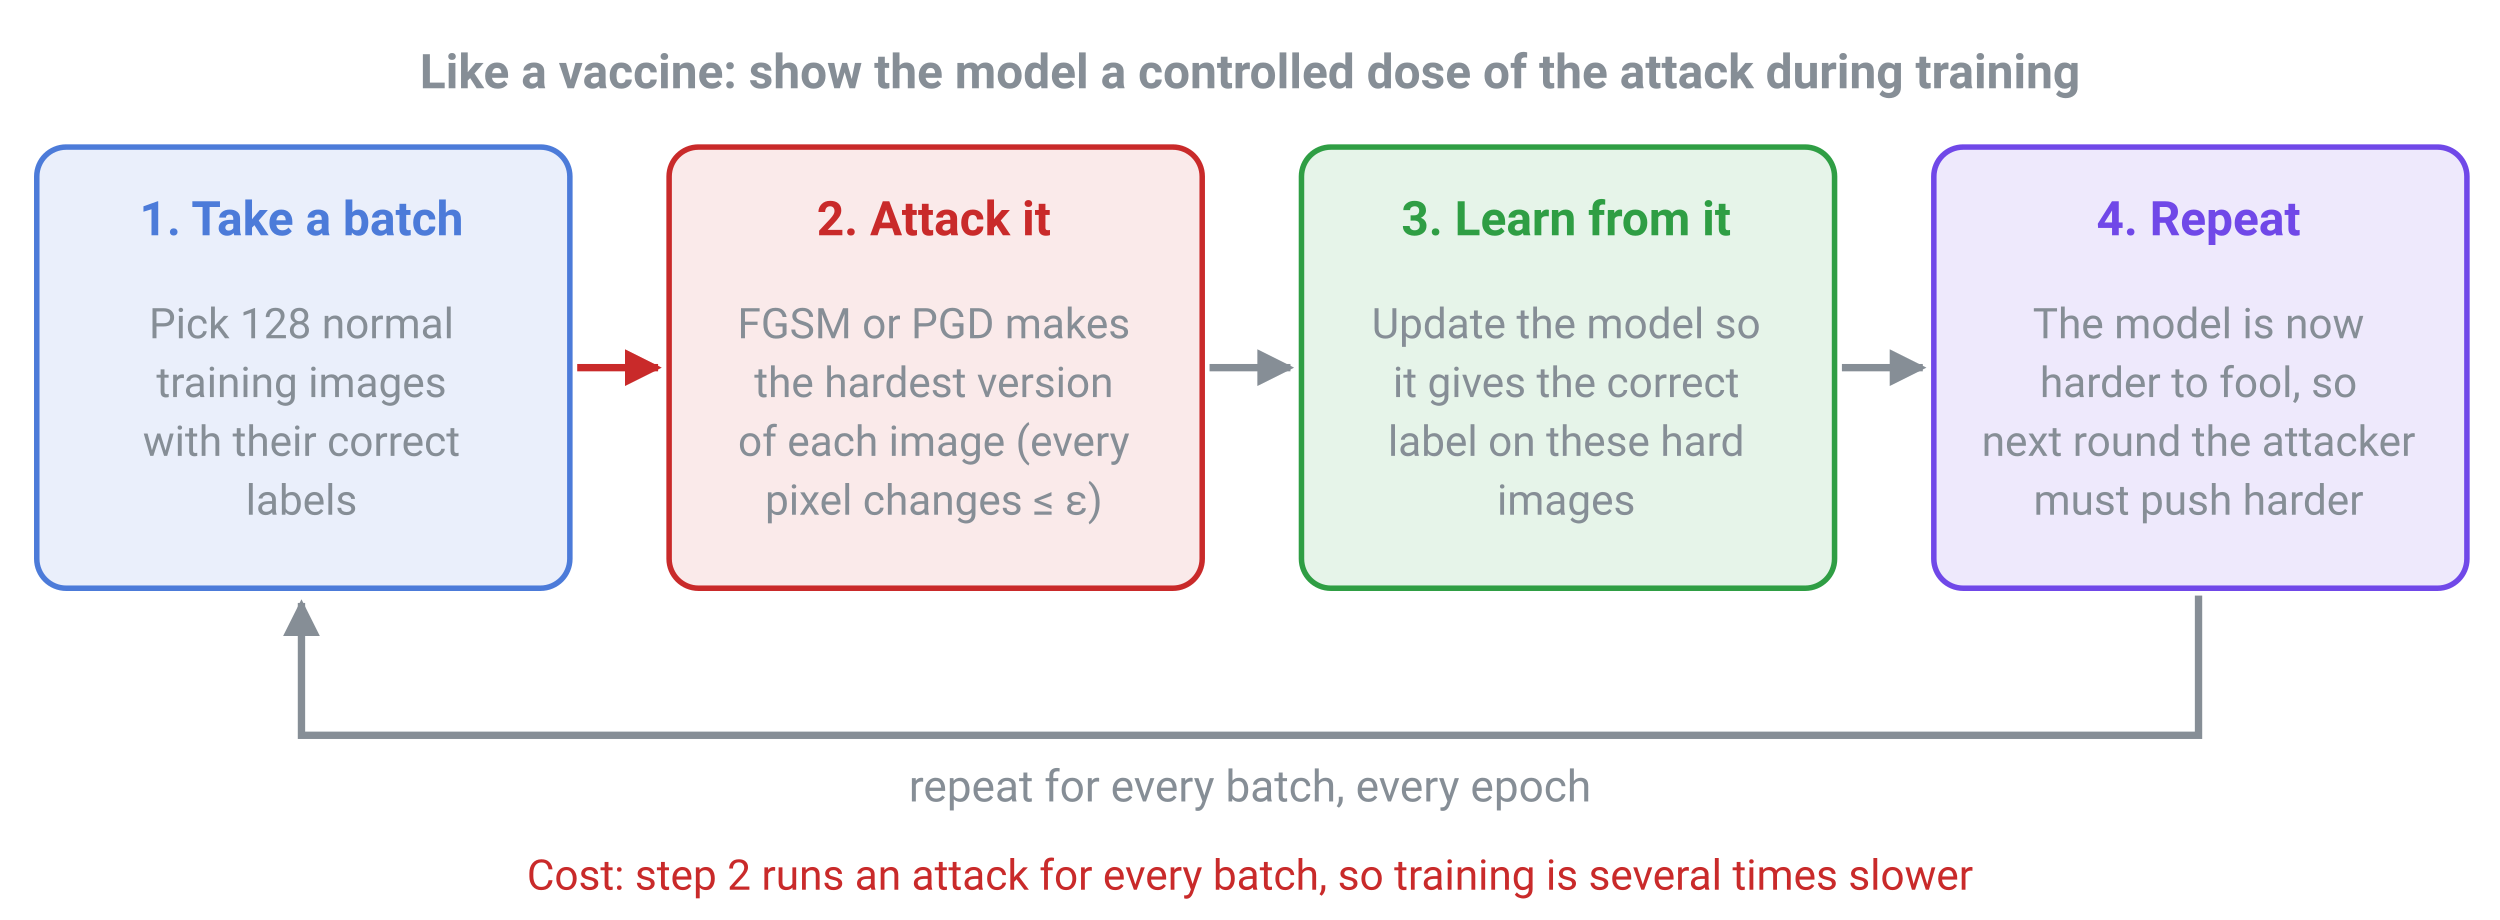
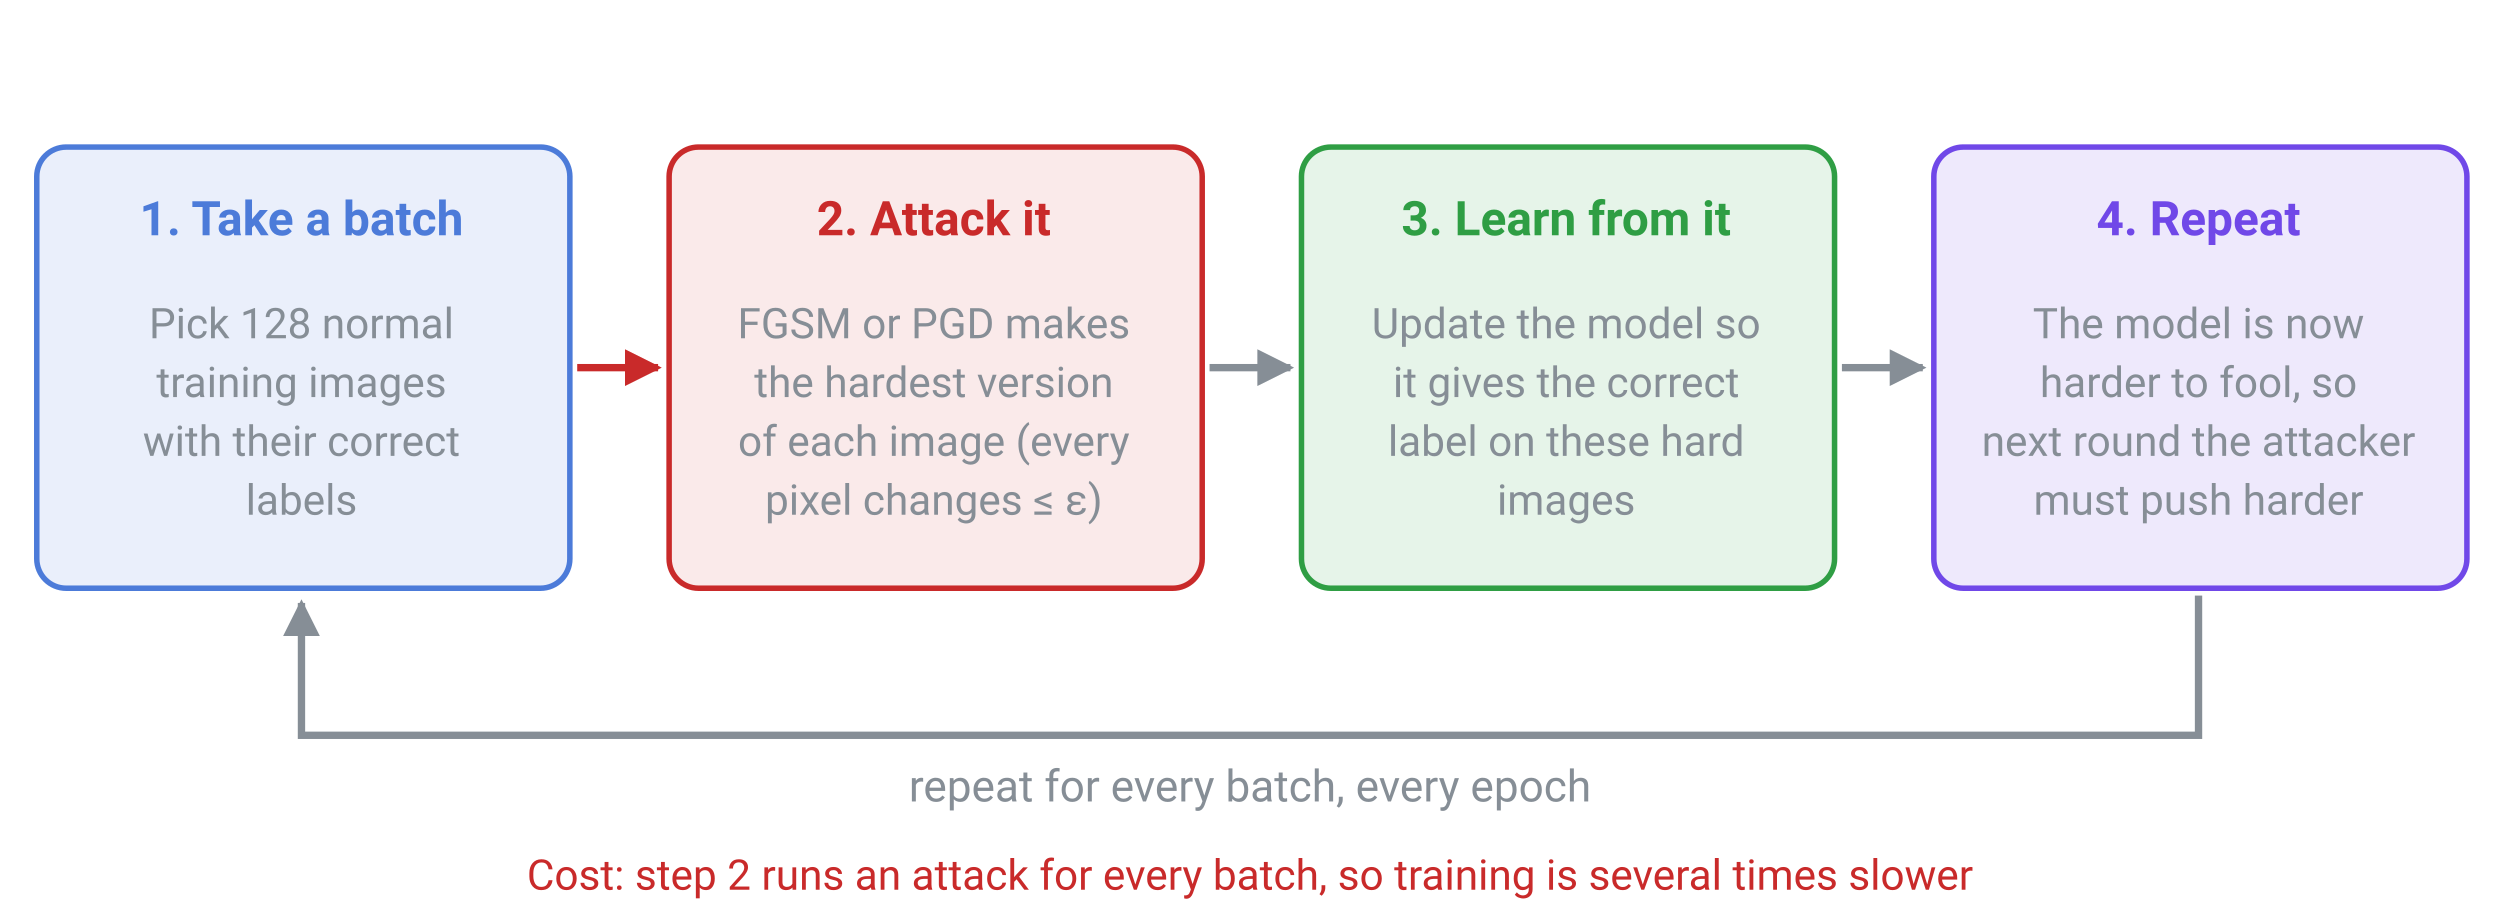
<svg xmlns="http://www.w3.org/2000/svg" viewBox="0 0 680 250" width="680" height="250" role="img" aria-labelledby="t d">
  <defs>
    <marker id="ah" viewBox="0 0 10 10" refX="9" refY="5" markerWidth="5" markerHeight="5" orient="auto">
      <path d="M0 0 L10 5 L0 10 Z" fill="#868e96" />
    </marker>
    <marker id="ahr" viewBox="0 0 10 10" refX="9" refY="5" markerWidth="5" markerHeight="5" orient="auto">
      <path d="M0 0 L10 5 L0 10 Z" fill="#c92a2a" />
    </marker>
  </defs>
  <g font-family="system-ui, -apple-system, 'Segoe UI', Roboto, sans-serif">
    <rect x="10" y="40" width="145" height="120" rx="8" fill="#4c7bd9" fill-opacity="0.12" stroke="#4c7bd9" stroke-width="1.5" />
    <rect x="182" y="40" width="145" height="120" rx="8" fill="#c92a2a" fill-opacity="0.10" stroke="#c92a2a" stroke-width="1.5" />
    <rect x="354" y="40" width="145" height="120" rx="8" fill="#2f9e44" fill-opacity="0.12" stroke="#2f9e44" stroke-width="1.5" />
    <rect x="526" y="40" width="145" height="120" rx="8" fill="#7048e8" fill-opacity="0.12" stroke="#7048e8" stroke-width="1.5" />
    <g font-size="13" font-weight="700" text-anchor="middle">
      <text x="82" y="64" fill="#4c7bd9">1. Take a batch</text>
      <text x="254" y="64" fill="#c92a2a">2. Attack it</text>
      <text x="426" y="64" fill="#2f9e44">3. Learn from it</text>
      <text x="598" y="64" fill="#7048e8">4. Repeat</text>
    </g>
    <g font-size="11.5" fill="#868e96" text-anchor="middle">
      <text x="82" y="92">Pick 128 normal</text>
      <text x="82" y="108">training images</text>
      <text x="82" y="124">with their correct</text>
      <text x="82" y="140">labels</text>
      <text x="254" y="92">FGSM or PGD makes</text>
      <text x="254" y="108">the hardest version</text>
      <text x="254" y="124">of each image (every</text>
      <text x="254" y="140">pixel changes ≤ ε)</text>
      <text x="426" y="92">Update the model so</text>
      <text x="426" y="108">it gives the correct</text>
      <text x="426" y="124">label on these hard</text>
      <text x="426" y="140">images</text>
      <text x="598" y="92">The model is now</text>
      <text x="598" y="108">harder to fool, so</text>
      <text x="598" y="124">next round the attacker</text>
      <text x="598" y="140">must push harder</text>
    </g>
    <g stroke="#868e96" stroke-width="2" fill="none" marker-end="url(#ahr)">
      <line x1="157" y1="100" x2="179" y2="100" stroke="#c92a2a" />
    </g>
    <g stroke="#868e96" stroke-width="2" fill="none" marker-end="url(#ah)">
      <line x1="329" y1="100" x2="351" y2="100" />
      <line x1="501" y1="100" x2="523" y2="100" />
      <path d="M598 162 V200 H82 V164" />
    </g>
    <text x="340" y="218" text-anchor="middle" font-size="12" fill="#868e96">repeat for every batch, every epoch</text>
-     <text x="340" y="24" text-anchor="middle" font-size="13" font-weight="600" fill="#868e96">Like a vaccine: show the model a controlled dose of the attack during training</text>
    <text x="340" y="242" text-anchor="middle" font-size="11.5" fill="#c92a2a">Cost: step 2 runs an attack for every batch, so training is several times slower</text>
  </g>
</svg>
